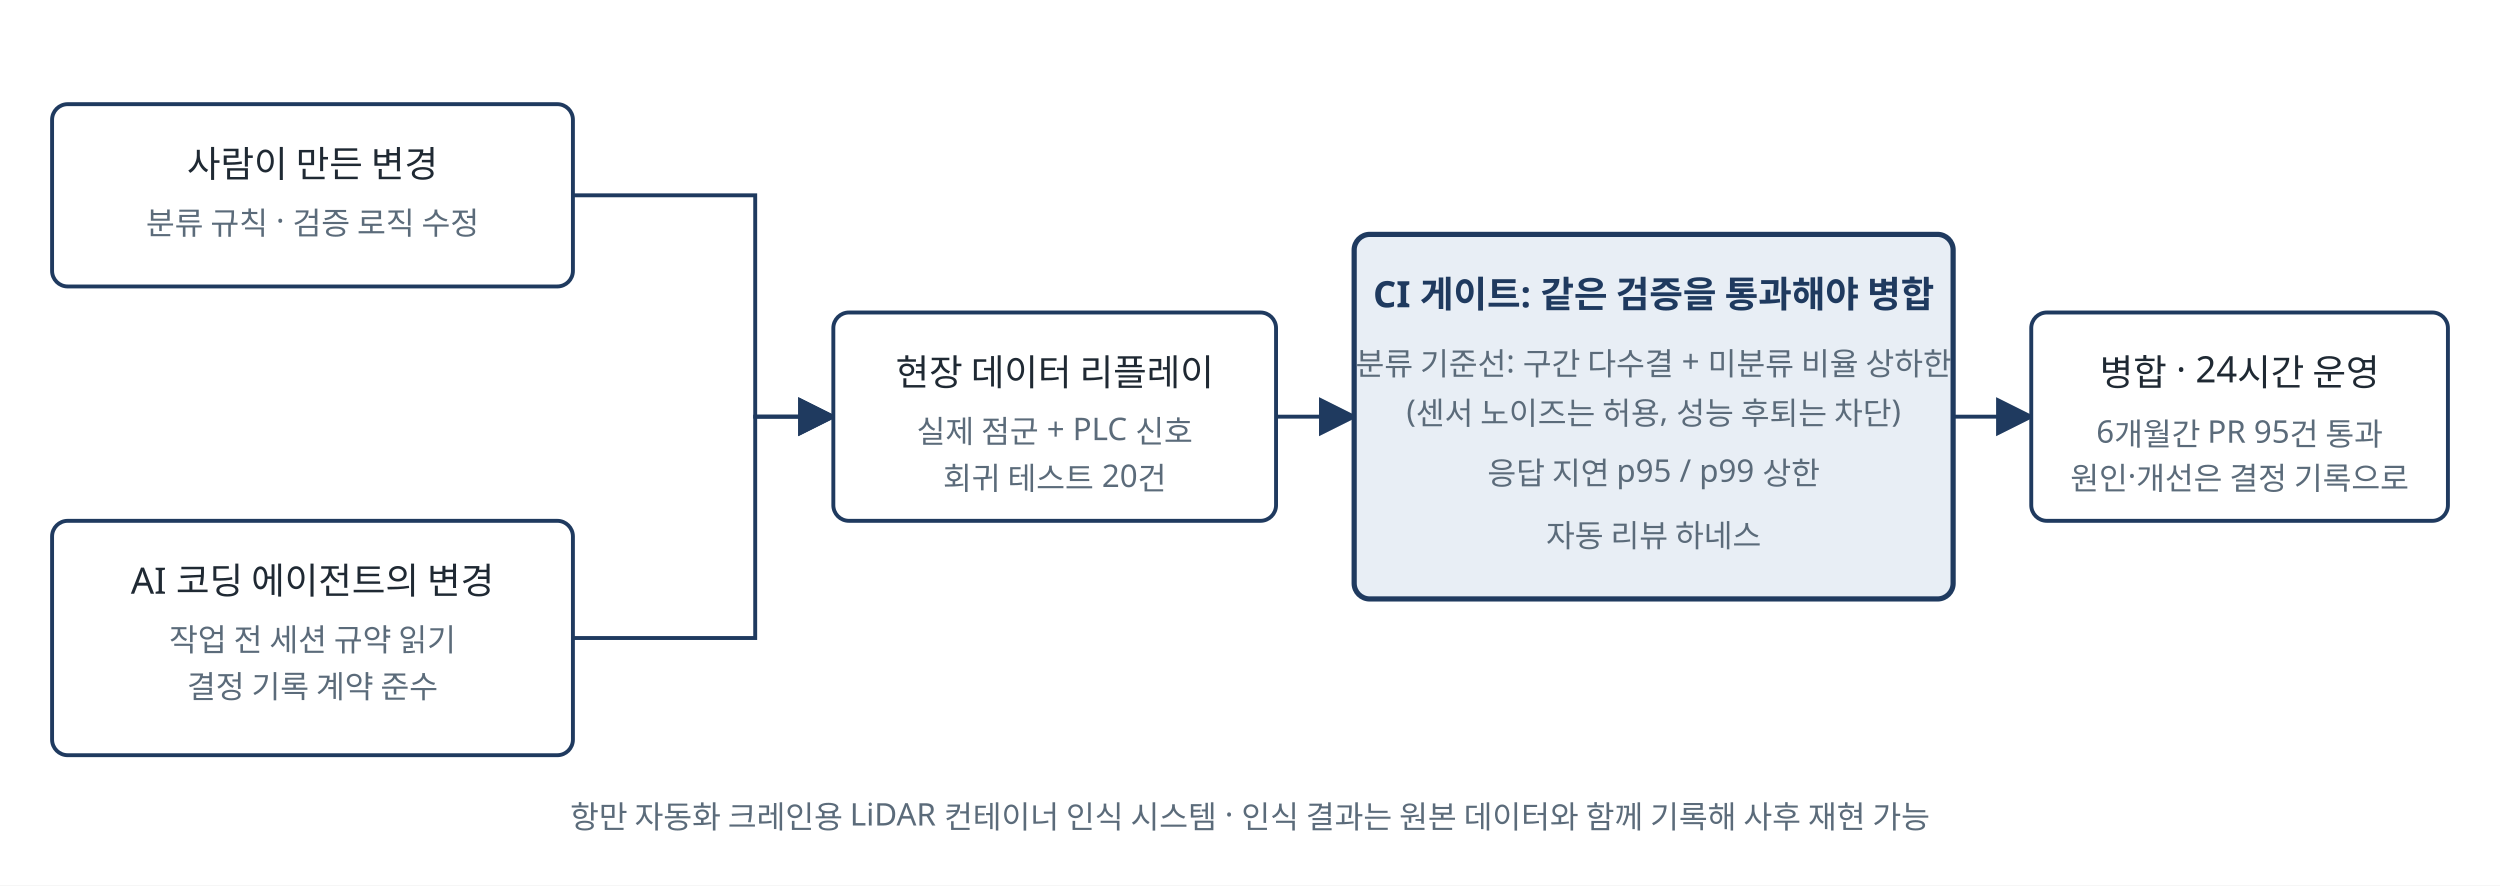
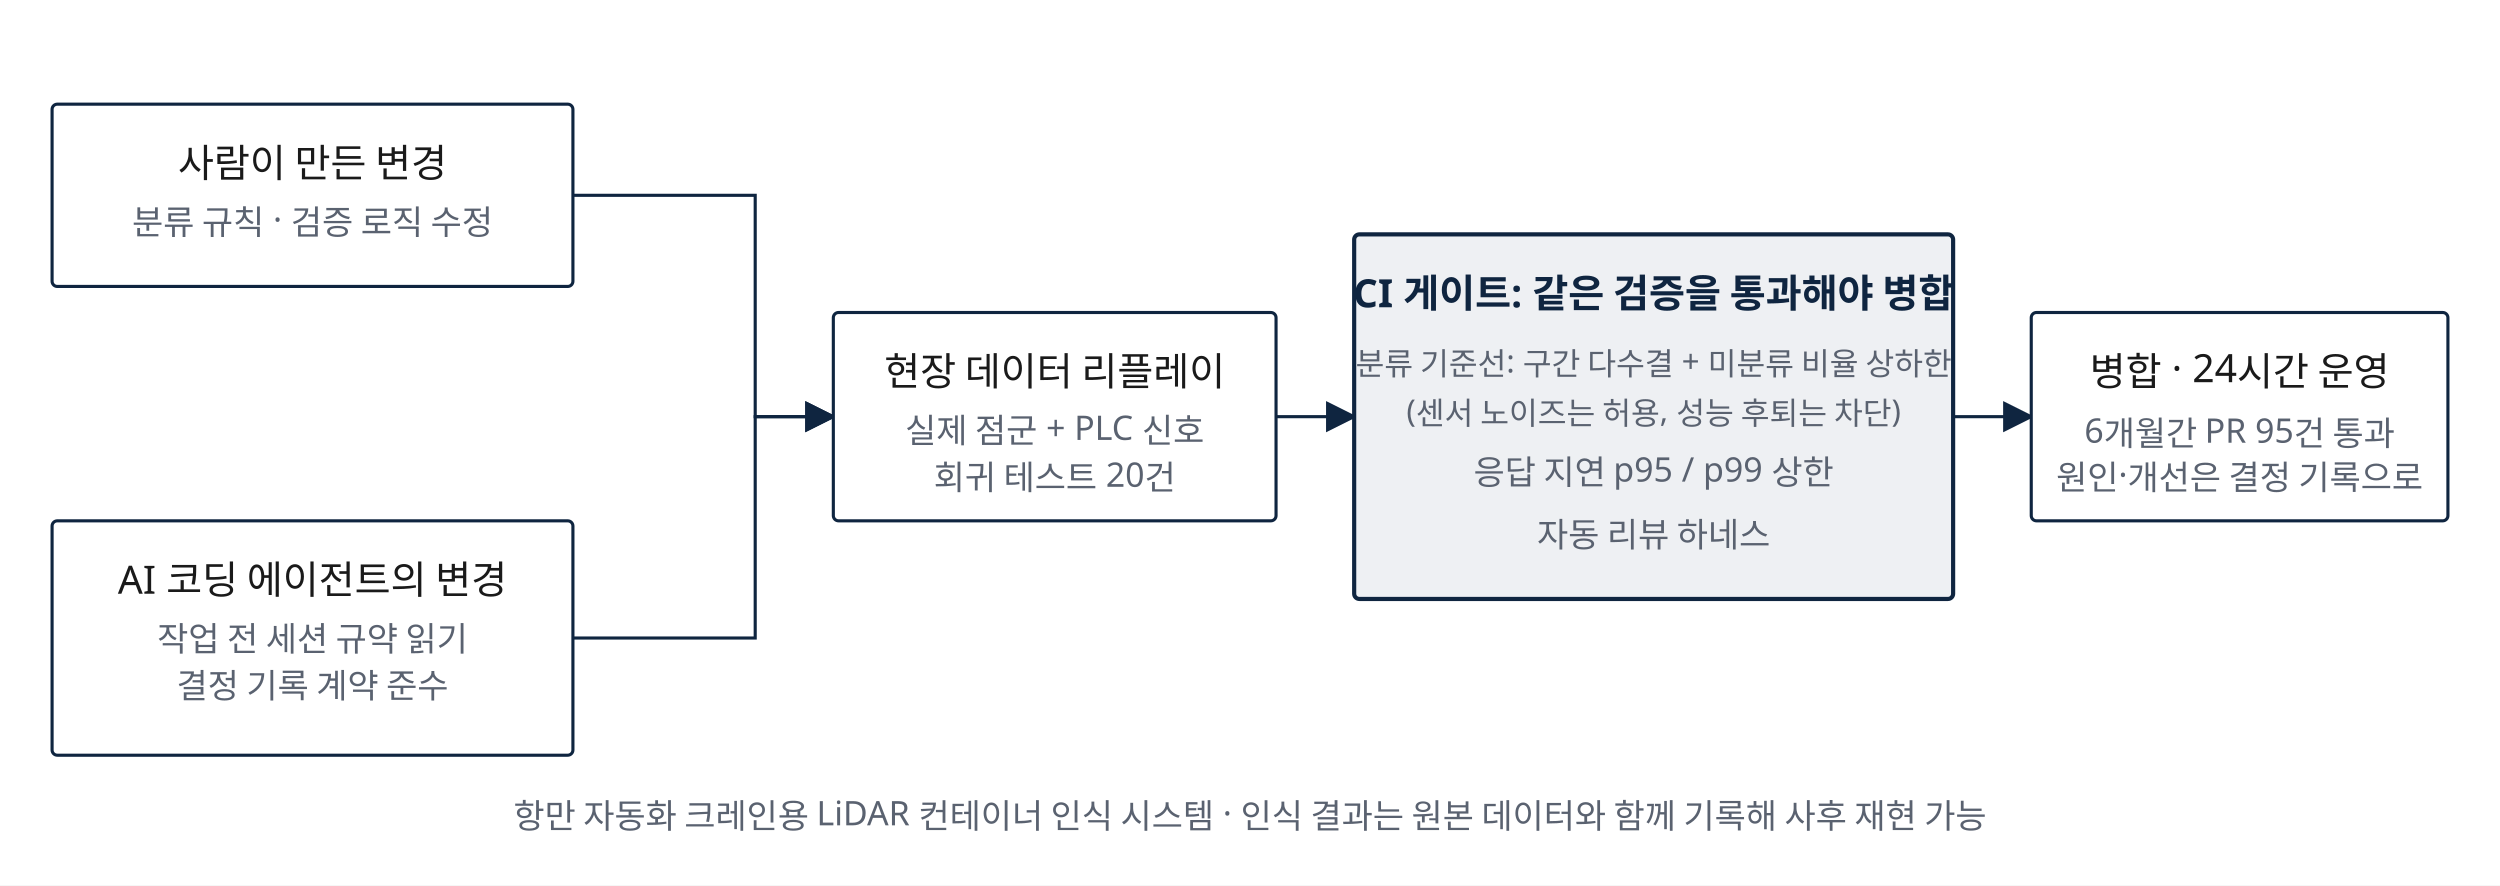
- <svg xmlns="http://www.w3.org/2000/svg" width="960" height="340" viewBox="0 0 960 340" font-family="Pretendard, 'Apple SD Gothic Neo', sans-serif" font-size="14">
+ <svg xmlns="http://www.w3.org/2000/svg" width="960" height="340" viewBox="0 0 960 340" font-family="'Noto Sans KR', 'Apple SD Gothic Neo', sans-serif" font-size="15">
  <rect width="960" height="340" fill="#ffffff" />
  <defs>
    <marker id="arr" markerWidth="10" markerHeight="10" refX="9" refY="5" orient="auto">
-       <path d="M0,0 L10,5 L0,10 z" fill="#1f3a5f" />
+       <path d="M0,0 L10,5 L0,10 z" fill="#0f2540" />
    </marker>
  </defs>
  <style>
-     .box{fill:#ffffff;stroke:#1f3a5f;stroke-width:1.5}
-     .hi{fill:#e8eef5;stroke:#1f3a5f;stroke-width:2}
-     .t{fill:#1f2933}
-     .s{fill:#5b6b7a;font-size:12px}
-     .k{fill:#1f3a5f;font-weight:700}
-     .ln{stroke:#1f3a5f;stroke-width:1.5;fill:none;marker-end:url(#arr)}
+     .box{fill:#ffffff;stroke:#0f2540;stroke-width:1.2}
+     .hi{fill:#eef0f3;stroke:#0f2540;stroke-width:1.6}
+     .t{fill:#1a1a1a}
+     .s{fill:#5a6270;font-size:13px}
+     .k{fill:#0f2540;font-weight:700}
+     .ln{stroke:#0f2540;stroke-width:1.2;fill:none;marker-end:url(#arr)}
  </style>
-   <rect class="box" x="20" y="40" width="200" height="70" rx="6" />
+   <rect class="box" x="20" y="40" width="200" height="70" rx="2" />
  <text class="t" x="120" y="68" text-anchor="middle">사람이 만든 변경</text>
  <text class="s" x="120" y="90" text-anchor="middle">분류 규칙 · 검증 로직 수정</text>
-   <rect class="box" x="20" y="200" width="200" height="90" rx="6" />
+   <rect class="box" x="20" y="200" width="200" height="90" rx="2" />
  <text class="t" x="120" y="228" text-anchor="middle">AI 코딩 에이전트의 변경</text>
  <text class="s" x="120" y="250" text-anchor="middle">작업 전 세션 규약 읽기</text>
  <text class="s" x="120" y="268" text-anchor="middle">결정 기록 계약 준수</text>
  <path class="ln" d="M220,75 L290,75 L290,160 L320,160" />
  <path class="ln" d="M220,245 L290,245 L290,160 L320,160" />
-   <rect class="box" x="320" y="120" width="170" height="80" rx="6" />
+   <rect class="box" x="320" y="120" width="170" height="80" rx="2" />
  <text class="t" x="405" y="148" text-anchor="middle">현장 데이터 리플레이</text>
  <text class="s" x="405" y="170" text-anchor="middle">실제 점군 + PLC 신호</text>
  <text class="s" x="405" y="188" text-anchor="middle">회귀 테스트 20건</text>
  <line class="ln" x1="490" y1="160" x2="520" y2="160" />
-   <rect class="hi" x="520" y="90" width="230" height="140" rx="6" />
+   <rect class="hi" x="520" y="90" width="230" height="140" rx="2" />
  <text class="k" x="635" y="118" text-anchor="middle">CI 게이트: 같은 검증을 통과해야 병합</text>
-   <text class="s" x="635" y="144" text-anchor="middle">분류 기준선: 구간 다수결 + 미분류 비율 상하한</text>
-   <text class="s" x="635" y="162" text-anchor="middle">(센서 노이즈는 허용, 성능 후퇴는 차단)</text>
+   <text class="s" style="font-size:12px" x="635" y="144" text-anchor="middle">분류 기준선: 구간 다수결 + 미분류 비율 상하한</text>
+   <text class="s" style="font-size:12px" x="635" y="162" text-anchor="middle">(센서 노이즈는 허용, 성능 후퇴는 차단)</text>
  <text class="s" x="635" y="186" text-anchor="middle">응답 지연 p95 / p99 상한</text>
  <text class="s" x="635" y="210" text-anchor="middle">자동 리뷰 하네스</text>
  <line class="ln" x1="750" y1="160" x2="780" y2="160" />
-   <rect class="box" x="780" y="120" width="160" height="80" rx="6" />
+   <rect class="box" x="780" y="120" width="160" height="80" rx="2" />
  <text class="t" x="860" y="148" text-anchor="middle">병합 · 24시간 운영</text>
  <text class="s" x="860" y="170" text-anchor="middle">6개월간 PR 95건 통과</text>
  <text class="s" x="860" y="188" text-anchor="middle">원인·개선은 결정 기록으로</text>
  <text class="s" x="480" y="318" text-anchor="middle">항만 자동화 크레인용 LiDAR 컨테이너 인식 시스템 · 인식 결과는 원본 데이터와 함께 기록해 사후 재현 가능</text>
</svg>
